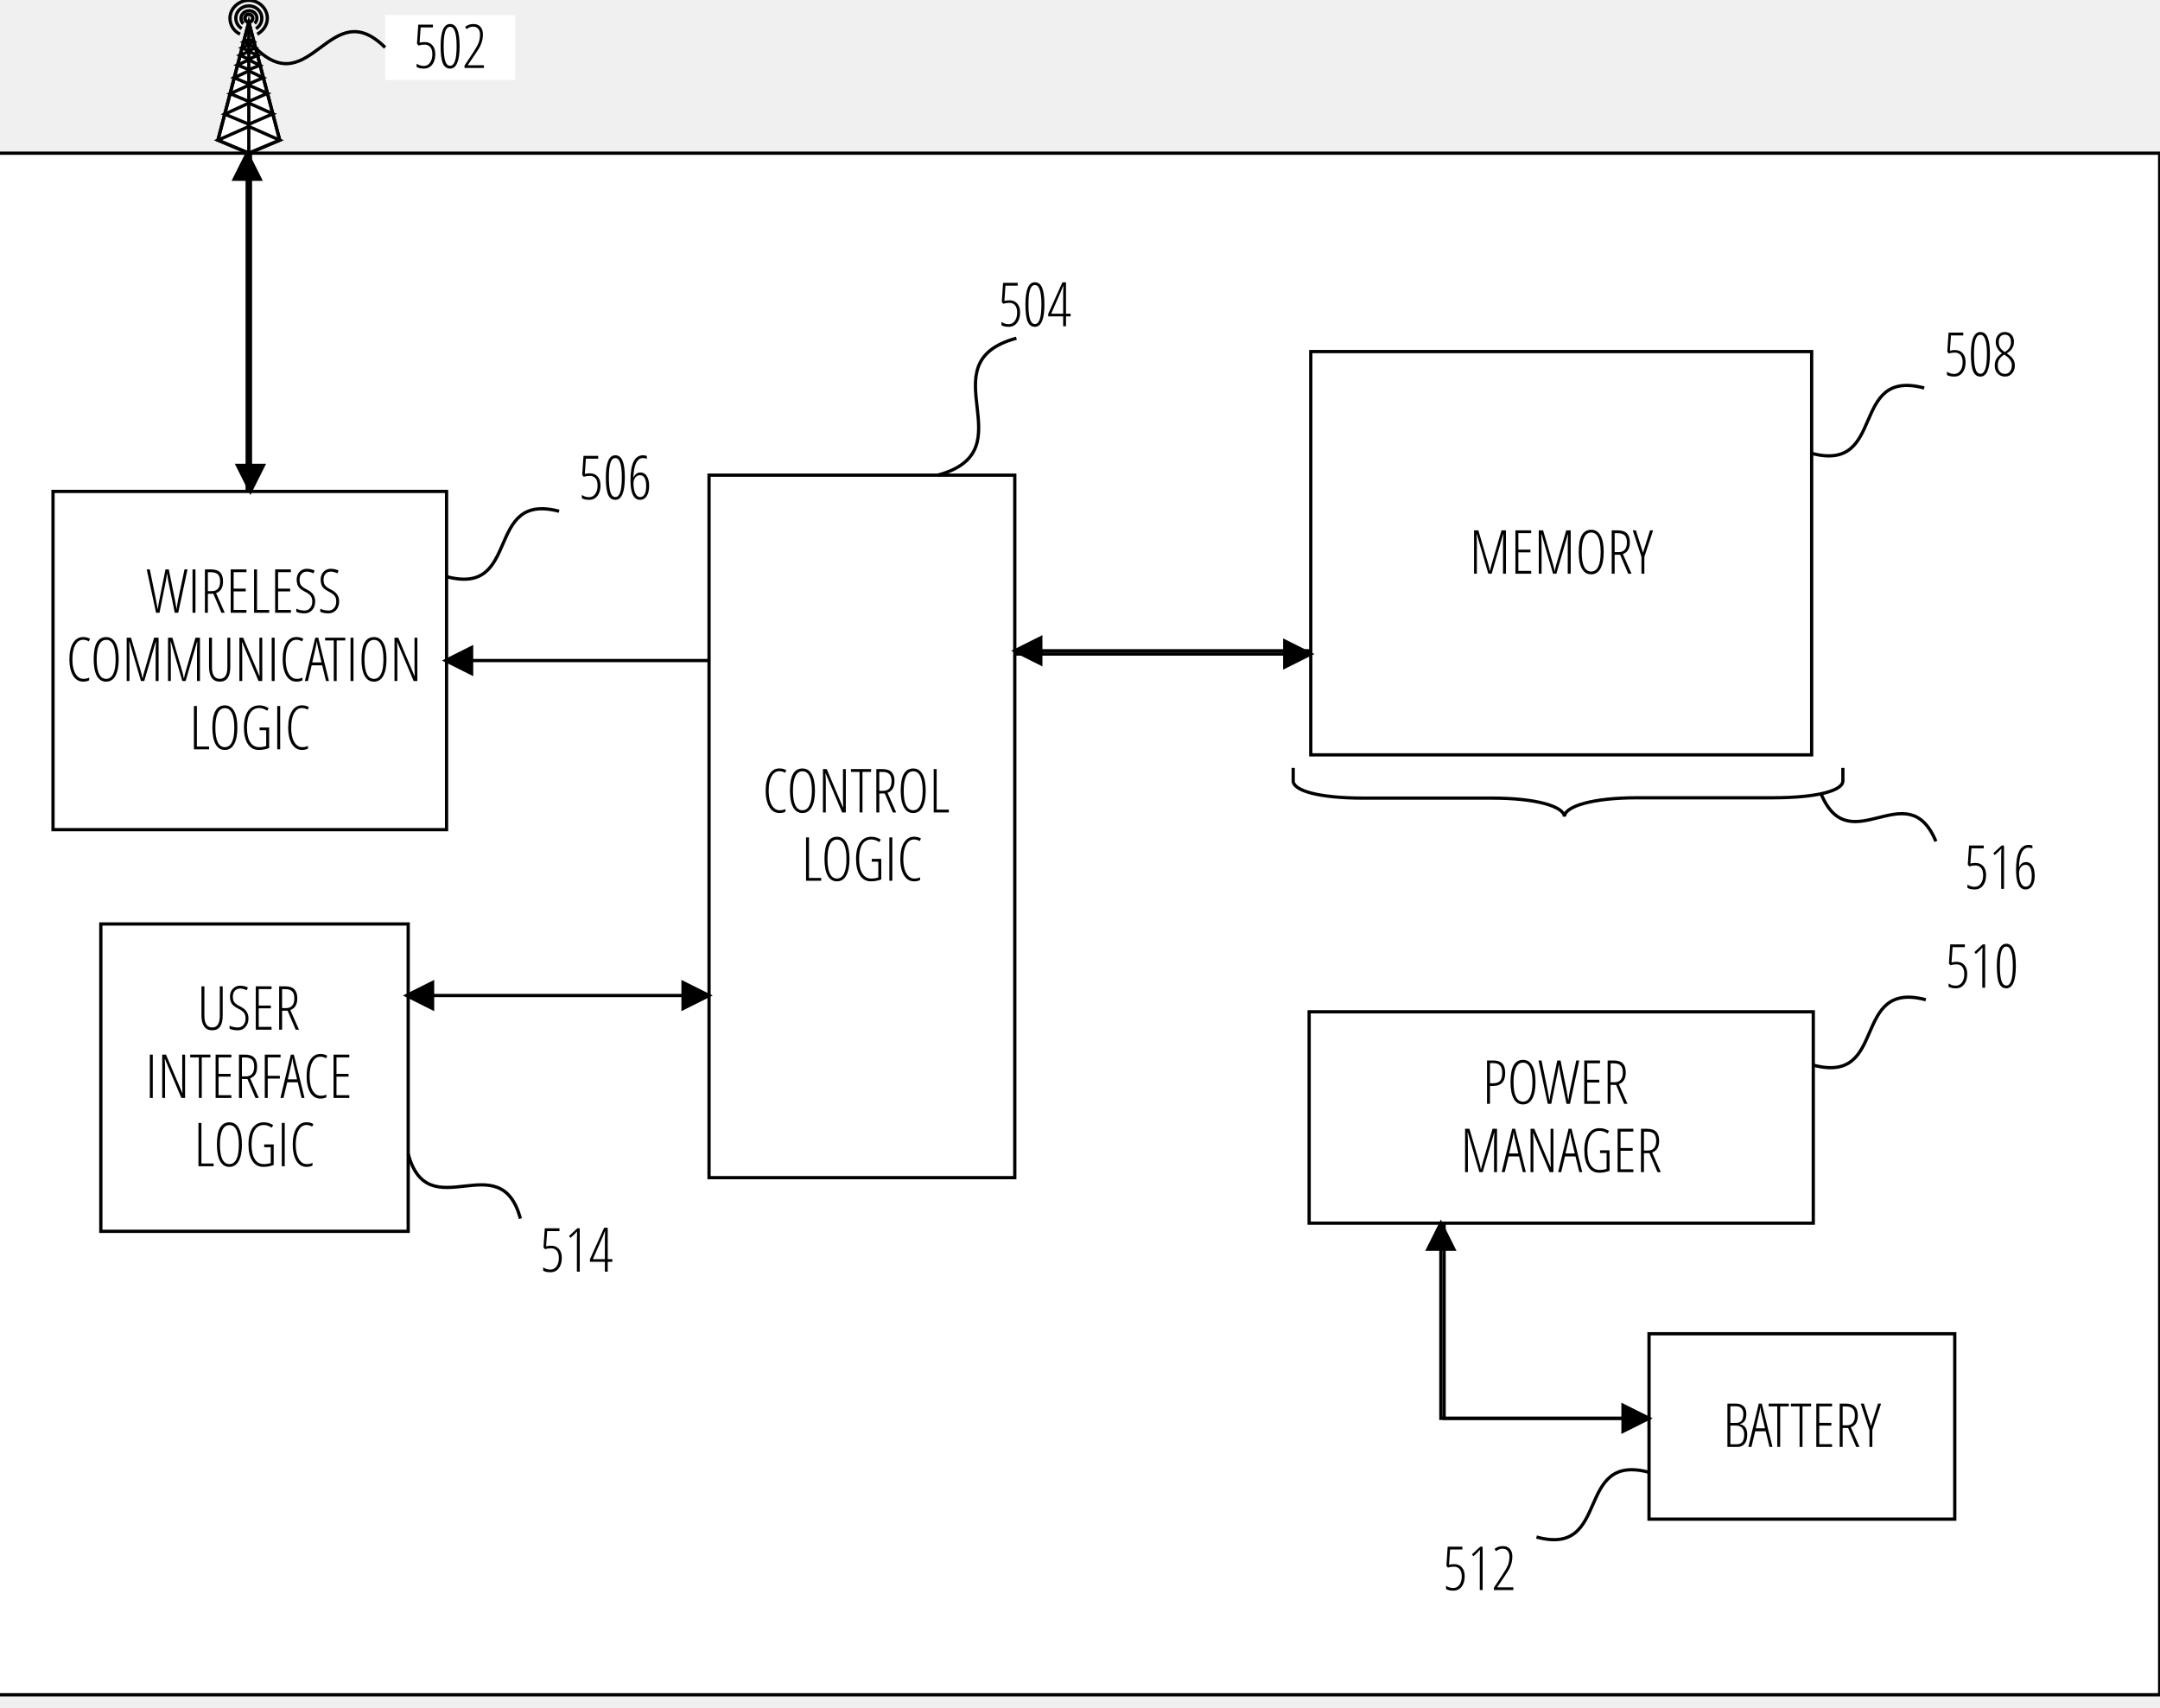
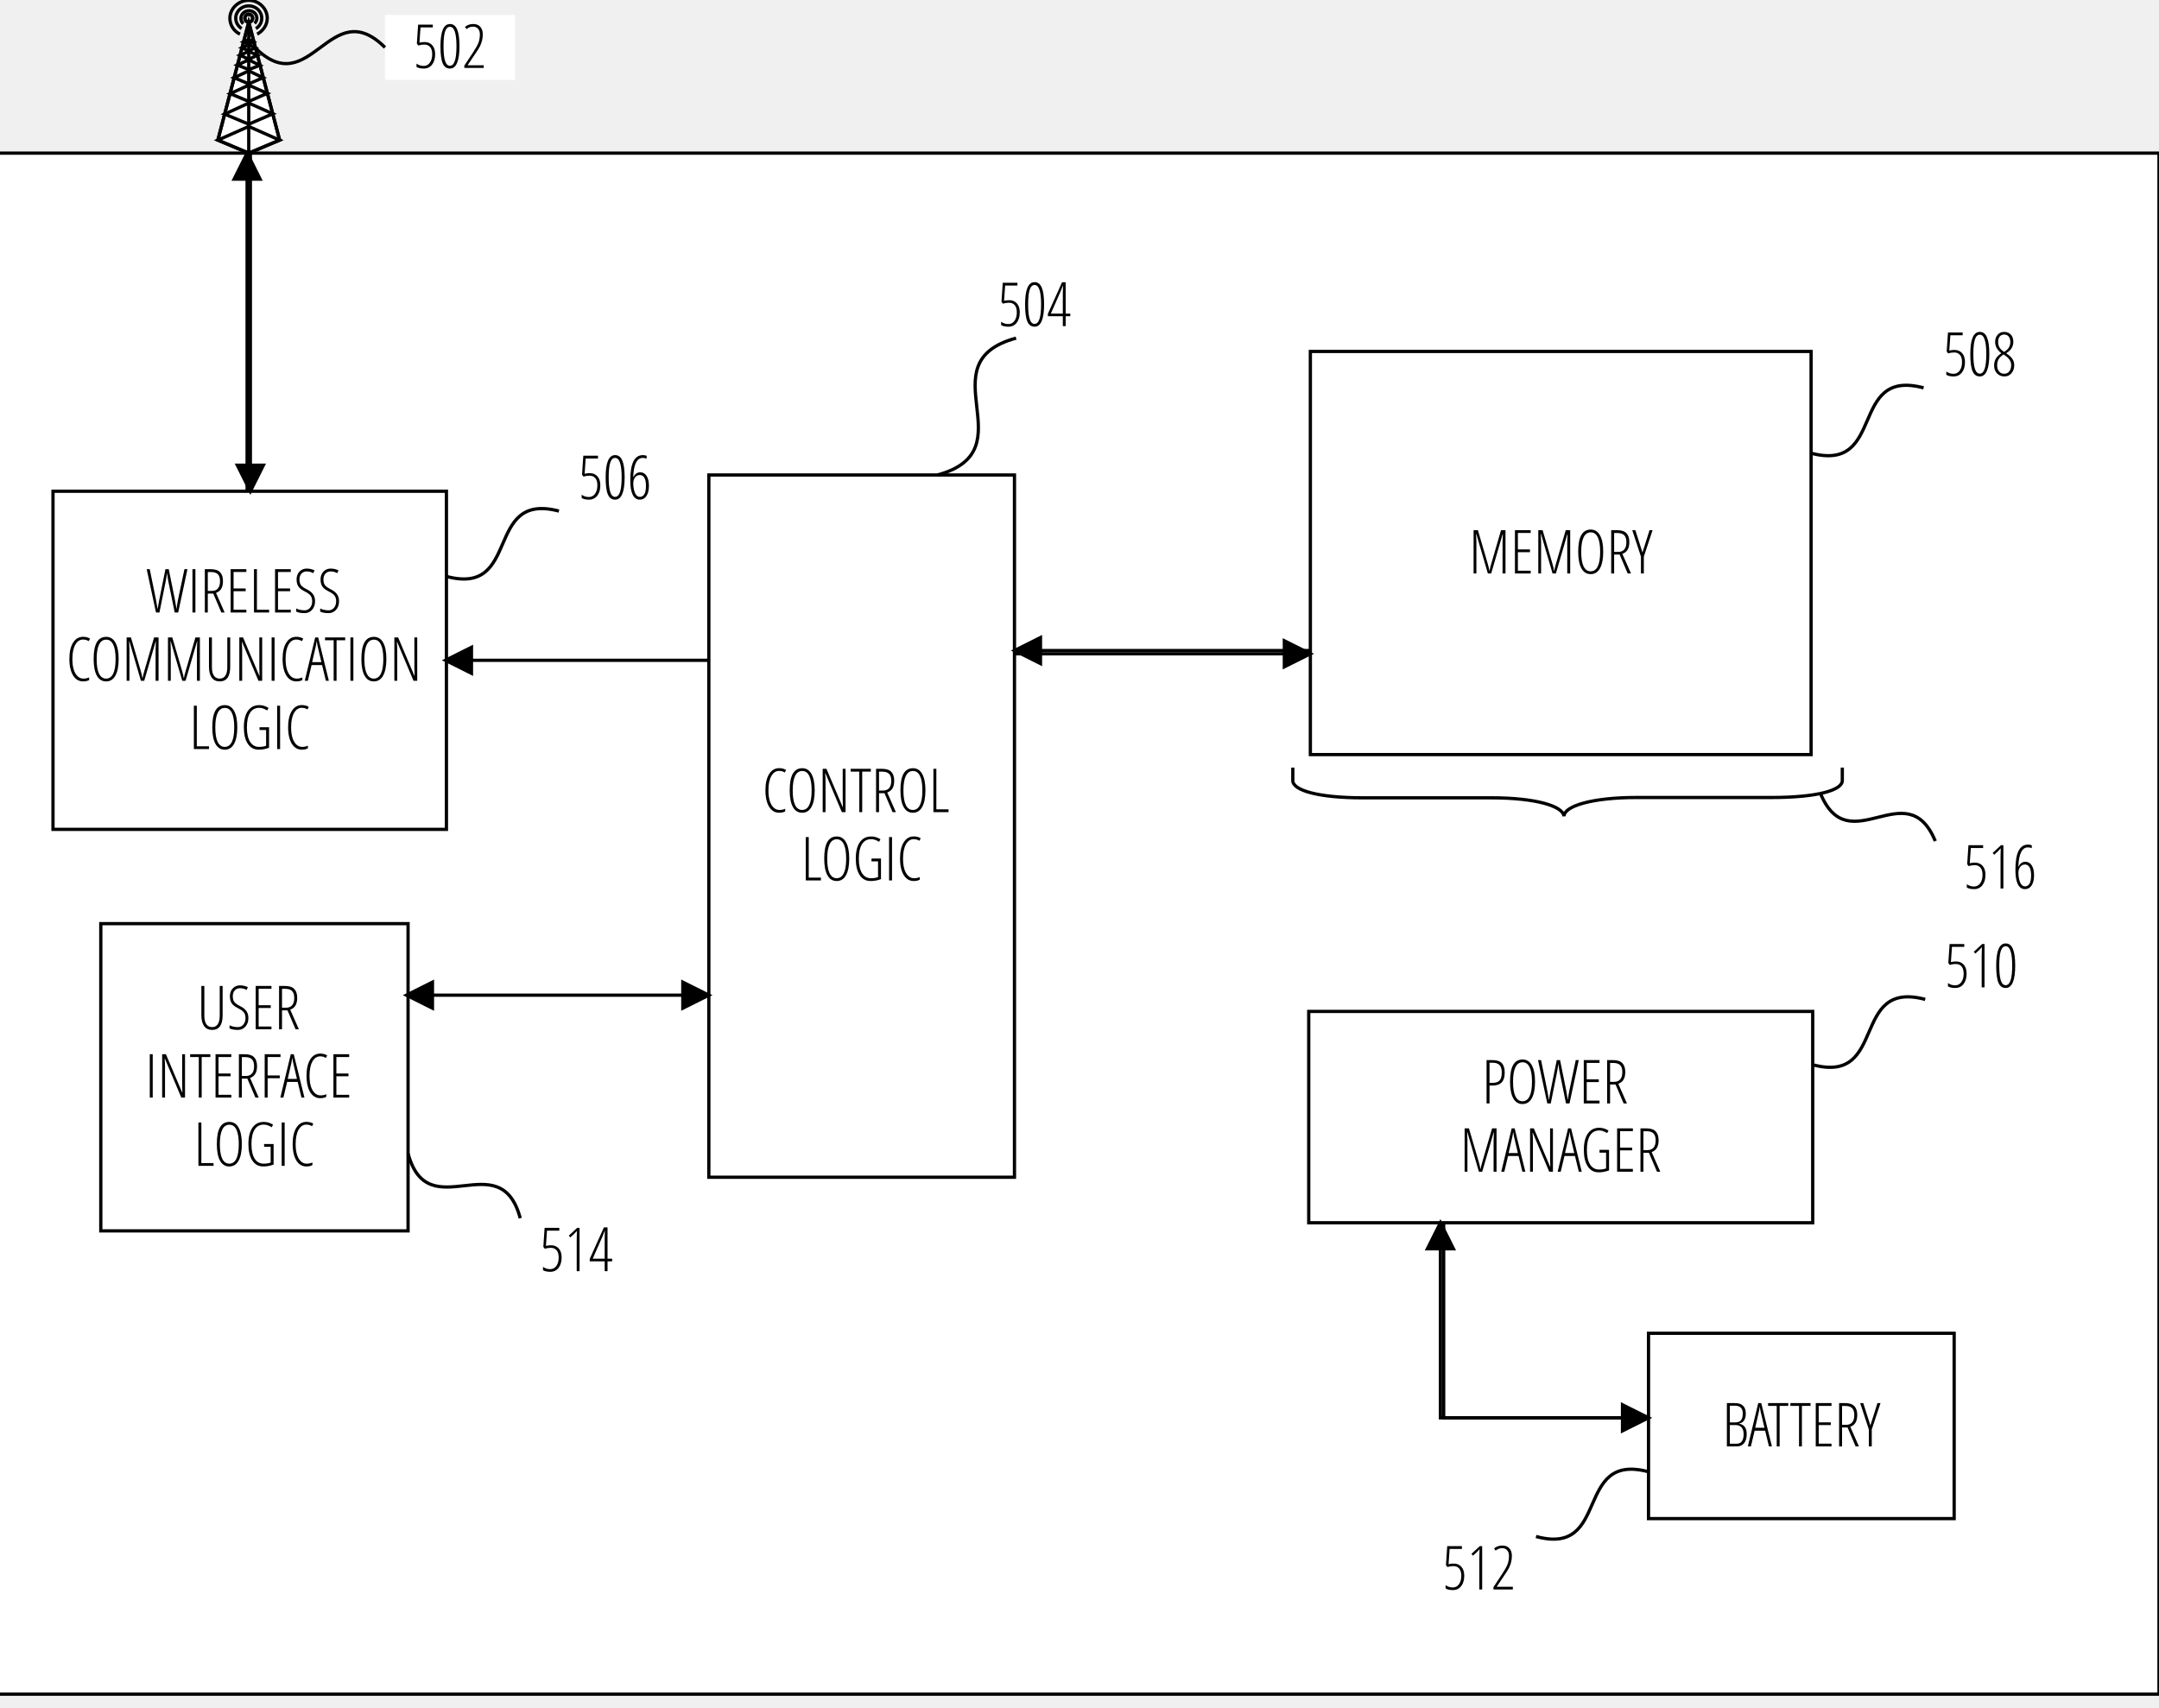
- <svg xmlns="http://www.w3.org/2000/svg" version="1.1" width="664.1" height="525.1" viewBox="0 3.9 664.1 525.1">
+ <svg xmlns="http://www.w3.org/2000/svg" version="1.1" width="664" height="525.1" viewBox="0 3.9 664 525.1">
  <g>
    <g transform="translate(-19,51)">
      <g>
        <g>
          <path d="M683,0H0v474h683V0L683,0z" stroke="#000000" stroke-dasharray="none" fill="#FFFFFF" />
          <rect x="29.9" y="21.6" width="623.3" height="430.8" fill="none" />
          <circle fill="none" cx="341.5" cy="0" r="0.1" />
          <circle fill="none" cx="510.8" cy="0" r="0.1" />
          <circle fill="none" cx="683" cy="119.5" r="0.1" />
          <circle fill="none" cx="683" cy="237" r="0.1" />
          <circle fill="none" cx="683" cy="354.5" r="0.1" />
          <circle fill="none" cx="510.8" cy="474" r="0.1" />
          <circle fill="none" cx="341.5" cy="474" r="0.1" />
          <circle fill="none" cx="172.3" cy="474" r="0.1" />
          <circle fill="none" cx="0" cy="354.5" r="0.1" />
          <circle fill="none" cx="0" cy="237" r="0.1" />
          <circle fill="none" cx="0" cy="119.5" r="0.1" />
          <circle fill="none" cx="172.3" cy="0" r="0.1" />
        </g>
      </g>
      <rect stroke="none" stroke-width="0" fill="#FFFFFF" x="0" y="0" width="0" height="0" transform="translate(510.7,-0.1)" />
      <path stroke="#000000" fill="none" d="" />
      <text font-family="OpenSansCondensedLight" font-size="14pt" fill="black" transform="translate(510.7,-0.1)" />
      <rect stroke-width="0" fill="none" width="623.3" height="430.8" transform="translate(29.9,21.6)" />
      <text font-family="OpenSansCondensedLight" font-size="14pt" fill="black" transform="translate(29.9,21.6)" text-anchor="middle">
        <tspan x="311.7" y="221.7"> </tspan>
      </text>
      <path stroke="#000000" fill="none" transform="translate(29.9,21.6)" d="M 0 0" />
    </g>
    <g transform="translate(67,4)">
      <g>
        <g>
          <g stroke="#000000" stroke-dasharray="none" fill="#FFFFFF">
            <ellipse cx="9.5" cy="5.5" rx="1.2" ry="1.2" />
            <polygon points="19,43 9.5,47 0,43 9.5,6.7" />
          </g>
          <g fill="none" stroke="#000000" stroke-dasharray="none">
            <line x1="9.5" y1="6.7" x2="9.5" y2="47" />
            <ellipse cx="9.5" cy="5.5" rx="1.2" ry="1.2" />
            <line x1="9.5" y1="6.7" x2="0" y2="43" />
            <line x1="9.5" y1="6.7" x2="19" y2="43" />
            <polygon points="9.5,13.5 7.9,12.8 9.5,12 11,12.8" />
            <polygon points="9.5,15.5 7.4,14.6 9.5,13.6 11.5,14.6" />
            <polygon points="9.5,18.1 6.8,16.9 9.5,15.7 12.2,16.9" />
            <polygon points="9.5,21.3 6,19.9 9.5,18.3 12.9,20" />
            <polygon points="9.5,25.7 5,23.8 9.5,21.7 13.9,23.8" />
            <polygon points="9.5,31.1 3.8,28.7 9.5,26.1 15.2,28.6" />
            <polygon points="9.5,38.1 2.1,35 9.5,31.6 16.9,34.9" />
            <polygon points="9.5,47 0,43 9.5,38.8 19,43" />
            <path d="M12.1,10.4c1.8,-1,3.1,-2.8,3.1,-4.9C15.2,2.5,12.6,0,9.5,0S3.7,2.5,3.7,5.5c0,2.1,1.2,4,3.1,4.9" />
            <path d="M11.7,8.7c1.1,-0.7,1.8,-1.8,1.8,-3.2c0,-2.1,-1.8,-3.8,-4,-3.8S5.5,3.4,5.5,5.5c0,1.4,0.8,2.5,1.8,3.2" />
            <path d="M11.3,7.1c0.4,-0.4,0.7,-1,0.7,-1.6c0,-1.3,-1.1,-2.3,-2.4,-2.3S7.1,4.2,7.1,5.5c0,0.6,0.2,1.2,0.7,1.7" />
          </g>
          <rect x="1.2" y="17.2" width="17.1" height="16" fill="none" />
          <circle fill="none" cx="9.4" cy="0" r="0.1" />
          <circle fill="none" cx="15.2" cy="5.5" r="0.1" />
          <circle fill="none" cx="11.5" cy="14.6" r="0.1" />
          <circle fill="none" cx="13.9" cy="23.8" r="0.1" />
          <circle fill="none" cx="16.9" cy="34.9" r="0.1" />
          <circle fill="none" cx="19" cy="43" r="0.1" />
          <circle fill="none" cx="9.5" cy="47" r="0.1" />
          <circle fill="none" cx="0" cy="43" r="0.1" />
          <circle fill="none" cx="2.1" cy="35" r="0.1" />
          <circle fill="none" cx="5" cy="23.7" r="0.1" />
          <circle fill="none" cx="7.4" cy="14.6" r="0.1" />
          <circle fill="none" cx="3.7" cy="5.5" r="0.1" />
        </g>
      </g>
      <rect stroke="none" stroke-width="1" fill="#FFFFFF" x="0" y="0" width="40" height="20" transform="translate(51.4,4.5)" />
      <path stroke="#000000" fill="none" d="M11.5,14.6 C28.5,31.5 34.5,-2.4 51.4 14.5" />
      <text font-family="OpenSansCondensedLight" font-size="14pt" fill="black" transform="translate(51.4,4.5)" text-anchor="middle">
        <tspan x="20" y="16.3">502</tspan>
      </text>
      <rect stroke-width="0" fill="none" width="57.6" transform="translate(-19.3,57.1)" />
      <text font-family="OpenSansCondensedLight" font-size="14pt" fill="black" transform="translate(-19.3,57.1)" text-anchor="middle">
        <tspan x="28.8" y="16.8"> </tspan>
      </text>
      <path stroke="#000000" fill="none" transform="translate(-19.3,57.1)" d="M 0 0" />
    </g>
    <g transform="translate(218,150)">
      <g>
        <g>
          <path d="M94,0H0v216h94V0L94,0z" stroke="#000000" stroke-dasharray="none" fill="#FFFFFF" />
          <rect x="4.1" y="9.8" width="85.8" height="196.3" fill="none" />
          <circle fill="none" cx="47" cy="0" r="0.1" />
          <circle fill="none" cx="70.3" cy="0" r="0.1" />
          <circle fill="none" cx="94" cy="54.5" r="0.1" />
          <circle fill="none" cx="94" cy="108" r="0.1" />
          <circle fill="none" cx="94" cy="161.5" r="0.1" />
          <circle fill="none" cx="70.3" cy="216" r="0.1" />
          <circle fill="none" cx="47" cy="216" r="0.1" />
          <circle fill="none" cx="23.7" cy="216" r="0.1" />
          <circle fill="none" cx="0" cy="161.5" r="0.1" />
          <circle fill="none" cx="0" cy="108" r="0.1" />
          <circle fill="none" cx="0" cy="54.5" r="0.1" />
          <circle fill="none" cx="23.7" cy="0" r="0.1" />
        </g>
      </g>
      <rect stroke="none" stroke-width="1" fill="#FFFFFF" x="0" y="0" width="40" height="20" transform="translate(80.2,-62.1)" />
      <path stroke="#000000" fill="none" d="M70.3,0 C98.4,-7.6 66.4,-34.5 94.5 -42.1" />
      <text font-family="OpenSansCondensedLight" font-size="14pt" fill="black" transform="translate(80.2,-62.1)" text-anchor="middle">
        <tspan x="20" y="16.3">504</tspan>
      </text>
      <rect stroke-width="0" fill="none" width="85.8" height="196.3" transform="translate(4.1,9.8)" />
      <text font-family="OpenSansCondensedLight" font-size="14pt" fill="black" transform="translate(4.1,9.8)" text-anchor="middle">
        <tspan x="42.9" y="93.9">CONTROL</tspan>
        <tspan x="42.9" y="114.9">LOGIC</tspan>
      </text>
      <path stroke="#000000" fill="none" transform="translate(4.1,9.8)" d="M 0 0" />
    </g>
    <g transform="translate(16.3,155)">
      <g>
        <g>
          <path d="M121,0H0v104h121V0L121,0z" stroke="#000000" stroke-dasharray="none" fill="#FFFFFF" />
          <rect x="5.3" y="4.7" width="110.4" height="94.5" fill="none" />
          <circle fill="none" cx="60.5" cy="0" r="0.1" />
          <circle fill="none" cx="90.5" cy="0" r="0.1" />
          <circle fill="none" cx="121" cy="26.2" r="0.1" />
          <circle fill="none" cx="121" cy="52" r="0.1" />
          <circle fill="none" cx="121" cy="77.8" r="0.1" />
          <circle fill="none" cx="90.5" cy="104" r="0.1" />
          <circle fill="none" cx="60.5" cy="104" r="0.1" />
          <circle fill="none" cx="30.5" cy="104" r="0.1" />
          <circle fill="none" cx="0" cy="77.8" r="0.1" />
          <circle fill="none" cx="0" cy="52" r="0.1" />
          <circle fill="none" cx="0" cy="26.2" r="0.1" />
          <circle fill="none" cx="30.5" cy="0" r="0.1" />
        </g>
      </g>
      <rect stroke="none" stroke-width="1" fill="#FFFFFF" x="0" y="0" width="40" height="20" transform="translate(152.9,-13.9)" />
      <path stroke="#000000" fill="none" d="M121,26.2 C144.2,32.4 132.4,-0 155.6 6.1" />
      <text font-family="OpenSansCondensedLight" font-size="14pt" fill="black" transform="translate(152.9,-13.9)" text-anchor="middle">
        <tspan x="20" y="16.3">506</tspan>
      </text>
      <rect stroke-width="0" fill="none" width="110.4" height="94.5" transform="translate(5.3,4.7)" />
      <text font-family="OpenSansCondensedLight" font-size="14pt" fill="black" transform="translate(5.3,4.7)" text-anchor="middle">
        <tspan x="55.2" y="32.6">WIRELESS</tspan>
        <tspan x="55.2" y="53.6">COMMUNICATION</tspan>
        <tspan x="55.2" y="74.6">LOGIC</tspan>
      </text>
      <path stroke="#000000" fill="none" transform="translate(5.3,4.7)" d="M 0 0" />
    </g>
    <g>
      <path stroke="black" stroke-dasharray="none" d="M 77 51 77 147" fill="none" />
      <path fill="black" stroke="black" d="" transform="translate(77,51) scale(1,1) rotate(-270)" />
      <path fill="black" stroke="black" d="M 8 0 L 0 4 L 8 8 z" transform="translate(73,155) scale(1,1) rotate(-90)" />
      <g>
        <g label-idx="0" cursor="move" transform="translate(77, 99)">
          <rect fill="white" rx="3" ry="3" x="0" y="0" width="0" height="0" />
          <text text-anchor="middle" font-size="14pt" font-family="OpenSansCondensedLight" y="0.8em" display="none" xml:space="preserve" transform="translate(0,0)" />
        </g>
      </g>
    </g>
    <g>
      <path stroke="black" stroke-dasharray="none" d="M 76 155 76 59" fill="none" />
      <path fill="black" stroke="black" d="" transform="translate(76,155) scale(1,1) rotate(-90)" />
      <path fill="black" stroke="black" d="M 8 0 L 0 4 L 8 8 z" transform="translate(80,51) scale(1,1) rotate(-270)" />
      <g>
        <g label-idx="0" cursor="move" transform="translate(76, 107)">
          <rect fill="white" rx="3" ry="3" x="0" y="0" width="0" height="0" />
          <text text-anchor="middle" font-size="14pt" font-family="OpenSansCondensedLight" y="0.8em" display="none" xml:space="preserve" transform="translate(0,0)" />
        </g>
      </g>
    </g>
    <g>
      <path stroke="black" stroke-dasharray="none" d="M 218 207 145 207" fill="none" />
      <path fill="black" stroke="black" d="" transform="translate(218,207) scale(1,1) rotate(-180)" />
      <path fill="black" stroke="black" d="M 8 0 L 0 4 L 8 8 z" transform="translate(137,203) scale(1,1) rotate(0)" />
      <g>
        <g label-idx="0" cursor="move" transform="translate(181.5, 207)">
          <rect fill="white" rx="3" ry="3" x="0" y="0" width="0" height="0" />
          <text text-anchor="middle" font-size="14pt" font-family="OpenSansCondensedLight" y="0.8em" display="none" xml:space="preserve" transform="translate(0,0)" />
        </g>
      </g>
    </g>
    <g transform="translate(403,112)">
      <g>
        <g>
          <path d="M154,0H0v124h154V0L154,0z" stroke="#000000" stroke-dasharray="none" fill="#FFFFFF" />
          <rect x="6.7" y="5.7" width="140.5" height="112.7" fill="none" />
          <circle fill="none" cx="77" cy="0" r="0.1" />
          <circle fill="none" cx="115.2" cy="0" r="0.1" />
          <circle fill="none" cx="154" cy="31.3" r="0.1" />
          <circle fill="none" cx="154" cy="62" r="0.1" />
          <circle fill="none" cx="154" cy="92.7" r="0.1" />
          <circle fill="none" cx="115.2" cy="124" r="0.1" />
          <circle fill="none" cx="77" cy="124" r="0.1" />
          <circle fill="none" cx="38.9" cy="124" r="0.1" />
          <circle fill="none" cx="0" cy="92.7" r="0.1" />
          <circle fill="none" cx="0" cy="62" r="0.1" />
          <circle fill="none" cx="0" cy="31.3" r="0.1" />
          <circle fill="none" cx="38.9" cy="0" r="0.1" />
        </g>
      </g>
      <rect stroke="none" stroke-width="1" fill="#FFFFFF" x="0" y="0" width="40" height="20" transform="translate(185.9,-8.8)" />
      <path stroke="#000000" fill="none" d="M154,31.3 C177.2,37.4 165.4,5 188.6 11.2" />
      <text font-family="OpenSansCondensedLight" font-size="14pt" fill="black" transform="translate(185.9,-8.8)" text-anchor="middle">
        <tspan x="20" y="16.3">508</tspan>
      </text>
      <rect stroke-width="0" fill="none" width="140.5" height="112.7" transform="translate(6.7,5.7)" />
      <text font-family="OpenSansCondensedLight" font-size="14pt" fill="black" transform="translate(6.7,5.7)" text-anchor="middle">
        <tspan x="70.3" y="62.6">MEMORY</tspan>
      </text>
      <path stroke="#000000" fill="none" transform="translate(6.7,5.7)" d="M 0 0" />
    </g>
    <g transform="translate(402.5,315)">
      <g>
        <g>
          <path d="M155,0H0v65h155V0L155,0z" stroke="#000000" stroke-dasharray="none" fill="#FFFFFF" />
          <rect x="6.8" y="3" width="141.5" height="59.1" fill="none" />
          <circle fill="none" cx="77.5" cy="0" r="0.1" />
          <circle fill="none" cx="115.9" cy="0" r="0.1" />
          <circle fill="none" cx="155" cy="16.4" r="0.1" />
          <circle fill="none" cx="155" cy="32.5" r="0.1" />
          <circle fill="none" cx="155" cy="48.6" r="0.1" />
          <circle fill="none" cx="115.9" cy="65" r="0.1" />
          <circle fill="none" cx="77.5" cy="65" r="0.1" />
          <circle fill="none" cx="39.1" cy="65" r="0.1" />
          <circle fill="none" cx="0" cy="48.6" r="0.1" />
          <circle fill="none" cx="0" cy="32.5" r="0.1" />
          <circle fill="none" cx="0" cy="16.4" r="0.1" />
          <circle fill="none" cx="39.1" cy="0" r="0.1" />
        </g>
      </g>
      <rect stroke="none" stroke-width="1" fill="#FFFFFF" x="0" y="0" width="40" height="20" transform="translate(186.9,-23.7)" />
      <path stroke="#000000" fill="none" d="M155,16.4 C178.2,22.6 166.4,-9.9 189.6 -3.7" />
      <text font-family="OpenSansCondensedLight" font-size="14pt" fill="black" transform="translate(186.9,-23.7)" text-anchor="middle">
        <tspan x="20" y="16.3">510</tspan>
      </text>
      <rect stroke-width="0" fill="none" width="141.5" height="59.1" transform="translate(6.8,3)" />
      <text font-family="OpenSansCondensedLight" font-size="14pt" fill="black" transform="translate(6.8,3)" text-anchor="middle">
        <tspan x="70.7" y="25.3">POWER</tspan>
        <tspan x="70.7" y="46.3">MANAGER</tspan>
      </text>
      <path stroke="#000000" fill="none" transform="translate(6.8,3)" d="M 0 0" />
    </g>
    <g transform="translate(507,414)">
      <g>
        <g>
          <path d="M94,0H0v57h94V0L94,0z" stroke="#000000" stroke-dasharray="none" fill="#FFFFFF" />
          <rect x="4.1" y="2.6" width="85.8" height="51.8" fill="none" />
          <circle fill="none" cx="47" cy="0" r="0.1" />
          <circle fill="none" cx="70.3" cy="0" r="0.1" />
          <circle fill="none" cx="94" cy="14.4" r="0.1" />
          <circle fill="none" cx="94" cy="28.5" r="0.1" />
          <circle fill="none" cx="94" cy="42.6" r="0.1" />
          <circle fill="none" cx="70.3" cy="57" r="0.1" />
          <circle fill="none" cx="47" cy="57" r="0.1" />
          <circle fill="none" cx="23.7" cy="57" r="0.1" />
          <circle fill="none" cx="0" cy="42.6" r="0.1" />
          <circle fill="none" cx="0" cy="28.5" r="0.1" />
          <circle fill="none" cx="0" cy="14.4" r="0.1" />
          <circle fill="none" cx="23.7" cy="0" r="0.1" />
        </g>
      </g>
      <rect stroke="none" stroke-width="1" fill="#FFFFFF" x="0" y="0" width="40" height="20" transform="translate(-72.1,62.5)" />
      <path stroke="#000000" fill="none" d="M0,42.6 C-23.1,36.4 -11.5,68.8 -34.6 62.5" />
      <text font-family="OpenSansCondensedLight" font-size="14pt" fill="black" transform="translate(-72.1,62.5)" text-anchor="middle">
        <tspan x="20" y="16.3">512</tspan>
      </text>
      <rect stroke-width="0" fill="none" width="85.8" height="51.8" transform="translate(4.1,2.6)" />
      <text font-family="OpenSansCondensedLight" font-size="14pt" fill="black" transform="translate(4.1,2.6)" text-anchor="middle">
        <tspan x="42.9" y="32.2">BATTERY</tspan>
      </text>
      <path stroke="#000000" fill="none" transform="translate(4.1,2.6)" d="M 0 0" />
    </g>
    <g>
      <path stroke="black" stroke-dasharray="none" d="M 507 440 501 440 443 440 443 388" fill="none" />
      <path fill="black" stroke="black" d="" transform="translate(507,440) scale(1,1) rotate(-180)" />
      <path fill="black" stroke="black" d="M 8 0 L 0 4 L 8 8 z" transform="translate(447,380) scale(1,1) rotate(-270)" />
      <g>
        <g label-idx="0" cursor="move" transform="translate(449, 440)">
          <rect fill="white" rx="3" ry="3" x="0" y="0" width="0" height="0" />
          <text text-anchor="middle" font-size="14pt" font-family="OpenSansCondensedLight" y="0.8em" display="none" xml:space="preserve" transform="translate(0,0)" />
        </g>
      </g>
    </g>
    <g>
      <path stroke="black" stroke-dasharray="none" d="M 444 380 444 440 499 440" fill="none" />
      <path fill="black" stroke="black" d="" transform="translate(444,380) scale(1,1) rotate(-270)" />
      <path fill="black" stroke="black" d="M 8 0 L 0 4 L 8 8 z" transform="translate(507,444) scale(1,1) rotate(-180)" />
      <g>
        <g label-idx="0" cursor="move" transform="translate(444, 437.5)">
          <rect fill="white" rx="3" ry="3" x="0" y="0" width="0" height="0" />
          <text text-anchor="middle" font-size="14pt" font-family="OpenSansCondensedLight" y="0.8em" display="none" xml:space="preserve" transform="translate(0,0)" />
        </g>
      </g>
    </g>
    <g>
      <path stroke="black" stroke-dasharray="none" d="M 403 204 320 204" fill="none" />
      <path fill="black" stroke="black" d="" transform="translate(403,204) scale(1,1) rotate(-180)" />
      <path fill="black" stroke="black" d="M 8 0 L 0 4 L 8 8 z" transform="translate(312,200) scale(1,1) rotate(0)" />
      <g>
        <g label-idx="0" cursor="move" transform="translate(361.5, 204)">
          <rect fill="white" rx="3" ry="3" x="0" y="0" width="0" height="0" />
          <text text-anchor="middle" font-size="14pt" font-family="OpenSansCondensedLight" y="0.8em" display="none" xml:space="preserve" transform="translate(0,0)" />
        </g>
      </g>
    </g>
    <g>
      <path stroke="black" stroke-dasharray="none" d="M 312 205 395 205" fill="none" />
      <path fill="black" stroke="black" d="" transform="translate(312,205) scale(1,1) rotate(0)" />
      <path fill="black" stroke="black" d="M 8 0 L 0 4 L 8 8 z" transform="translate(403,209) scale(1,1) rotate(-180)" />
      <g>
        <g label-idx="0" cursor="move" transform="translate(353.5, 205)">
          <rect fill="white" rx="3" ry="3" x="0" y="0" width="0" height="0" />
          <text text-anchor="middle" font-size="14pt" font-family="OpenSansCondensedLight" y="0.8em" display="none" xml:space="preserve" transform="translate(0,0)" />
        </g>
      </g>
    </g>
    <g transform="translate(31,288)">
      <g>
        <g>
          <path d="M94.5,0H0v94.5h94.5V0L94.5,0z" stroke="#000000" stroke-dasharray="none" fill="#FFFFFF" />
          <rect x="4.1" y="4.3" width="86.2" height="85.9" fill="none" />
          <circle fill="none" cx="47.2" cy="0" r="0.1" />
          <circle fill="none" cx="70.7" cy="0" r="0.1" />
          <circle fill="none" cx="94.5" cy="23.8" r="0.1" />
          <circle fill="none" cx="94.5" cy="47.2" r="0.1" />
          <circle fill="none" cx="94.5" cy="70.7" r="0.1" />
          <circle fill="none" cx="70.7" cy="94.5" r="0.1" />
          <circle fill="none" cx="47.2" cy="94.5" r="0.1" />
          <circle fill="none" cx="23.8" cy="94.5" r="0.1" />
          <circle fill="none" cx="0" cy="70.7" r="0.1" />
          <circle fill="none" cx="0" cy="47.2" r="0.1" />
          <circle fill="none" cx="0" cy="23.8" r="0.1" />
          <circle fill="none" cx="23.8" cy="0" r="0.1" />
        </g>
      </g>
      <rect stroke="none" stroke-width="1" fill="#FFFFFF" x="0" y="0" width="40" height="20" transform="translate(126.3,90.6)" />
      <path stroke="#000000" fill="none" d="M94.5,70.7 C100.7,93.7 122.8,67.5 129 90.6" />
      <text font-family="OpenSansCondensedLight" font-size="14pt" fill="black" transform="translate(126.3,90.6)" text-anchor="middle">
        <tspan x="20" y="16.3">514</tspan>
      </text>
      <rect stroke-width="0" fill="none" width="86.2" height="85.9" transform="translate(4.1,4.3)" />
      <text font-family="OpenSansCondensedLight" font-size="14pt" fill="black" transform="translate(4.1,4.3)" text-anchor="middle">
        <tspan x="43.1" y="28.2">USER</tspan>
        <tspan x="43.1" y="49.2">INTERFACE</tspan>
        <tspan x="43.1" y="70.2">LOGIC</tspan>
      </text>
      <path stroke="#000000" fill="none" transform="translate(4.1,4.3)" d="M 0 0" />
    </g>
    <g>
      <path stroke="black" stroke-dasharray="none" d="M 210 310 158 310 133 310" fill="none" />
      <path fill="black" stroke="black" d="M 8 0 L 0 4 L 8 8 z" transform="translate(218,314) scale(1,1) rotate(-180)" />
      <path fill="black" stroke="black" d="M 8 0 L 0 4 L 8 8 z" transform="translate(125,306) scale(1,1) rotate(0)" />
      <g>
        <g label-idx="0" cursor="move" transform="translate(171.5, 310)">
          <rect fill="white" rx="3" ry="3" x="0" y="0" width="0" height="0" />
          <text text-anchor="middle" font-size="14pt" font-family="OpenSansCondensedLight" y="0.8em" display="none" xml:space="preserve" transform="translate(0,0)" />
        </g>
      </g>
    </g>
    <g transform="translate(397.6,240)">
      <g>
        <g>
          <g fill="#FFFFFF">
            <path d="M83.4,15c-0.2,-3.1,-8.5,-5.7,-22.3,-5.7H21.6C7.8,9.3,0,7,0,4V0h169v4c0,3,-7.8,5.2,-21.8,5.2H105.7C92.1,9.3,83.6,11.8,83.4,15" />
          </g>
          <g stroke="#000000" stroke-dasharray="none">
            <path fill="none" stroke-linejoin="round" d="M169,0v4c0,3,-7.8,5.2,-21.8,5.2H105.7c-13.6,0,-22.1,2.6,-22.3,5.7" />
            <path fill="none" stroke-linejoin="round" d="M83.4,15c-0.2,-3.1,-8.5,-5.7,-22.3,-5.7H21.6C7.8,9.3,0,7,0,4V0" />
          </g>
          <rect x="3.6" y="1" fill="none" width="161.7" height="12.9" />
          <circle fill="none" cx="85.9" cy="12.3" r="0.1" />
          <circle fill="none" cx="102.1" cy="9.3" r="0.1" />
          <circle fill="none" cx="133.8" cy="9.3" r="0.1" />
          <circle fill="none" cx="162.3" cy="8" r="0.1" />
          <circle fill="none" cx="169" cy="3.7" r="0.1" />
          <circle fill="none" cx="169" cy="0" r="0.1" />
          <circle fill="none" cx="0" cy="0" r="0.1" />
          <circle fill="none" cx="0" cy="3.7" r="0.1" />
          <circle fill="none" cx="7.3" cy="8.1" r="0.1" />
          <circle fill="none" cx="25.1" cy="9.3" r="0.1" />
          <circle fill="none" cx="61.9" cy="9.2" r="0.1" />
          <circle fill="none" cx="81" cy="12.4" r="0.1" />
        </g>
      </g>
      <rect stroke="none" stroke-width="1" fill="#FFFFFF" x="0" y="0" width="40" height="20" transform="translate(197.6,20.9)" />
      <path stroke="#000000" fill="none" d="M162.3,8 C171.1,29.2 188.8,1.4 197.6 22.6" />
      <text font-family="OpenSansCondensedLight" font-size="14pt" fill="black" transform="translate(197.6,20.9)" text-anchor="middle">
        <tspan x="20" y="16.3">516</tspan>
      </text>
      <rect stroke-width="0" fill="none" width="507.6" transform="translate(-169.3,25)" />
      <text font-family="OpenSansCondensedLight" font-size="14pt" fill="black" transform="translate(-169.3,25)" text-anchor="middle">
        <tspan x="253.8" y="16.8"> </tspan>
      </text>
      <path stroke="#000000" fill="none" transform="translate(-169.3,25)" d="M 0 0" />
    </g>
  </g>
  <defs />
</svg>
